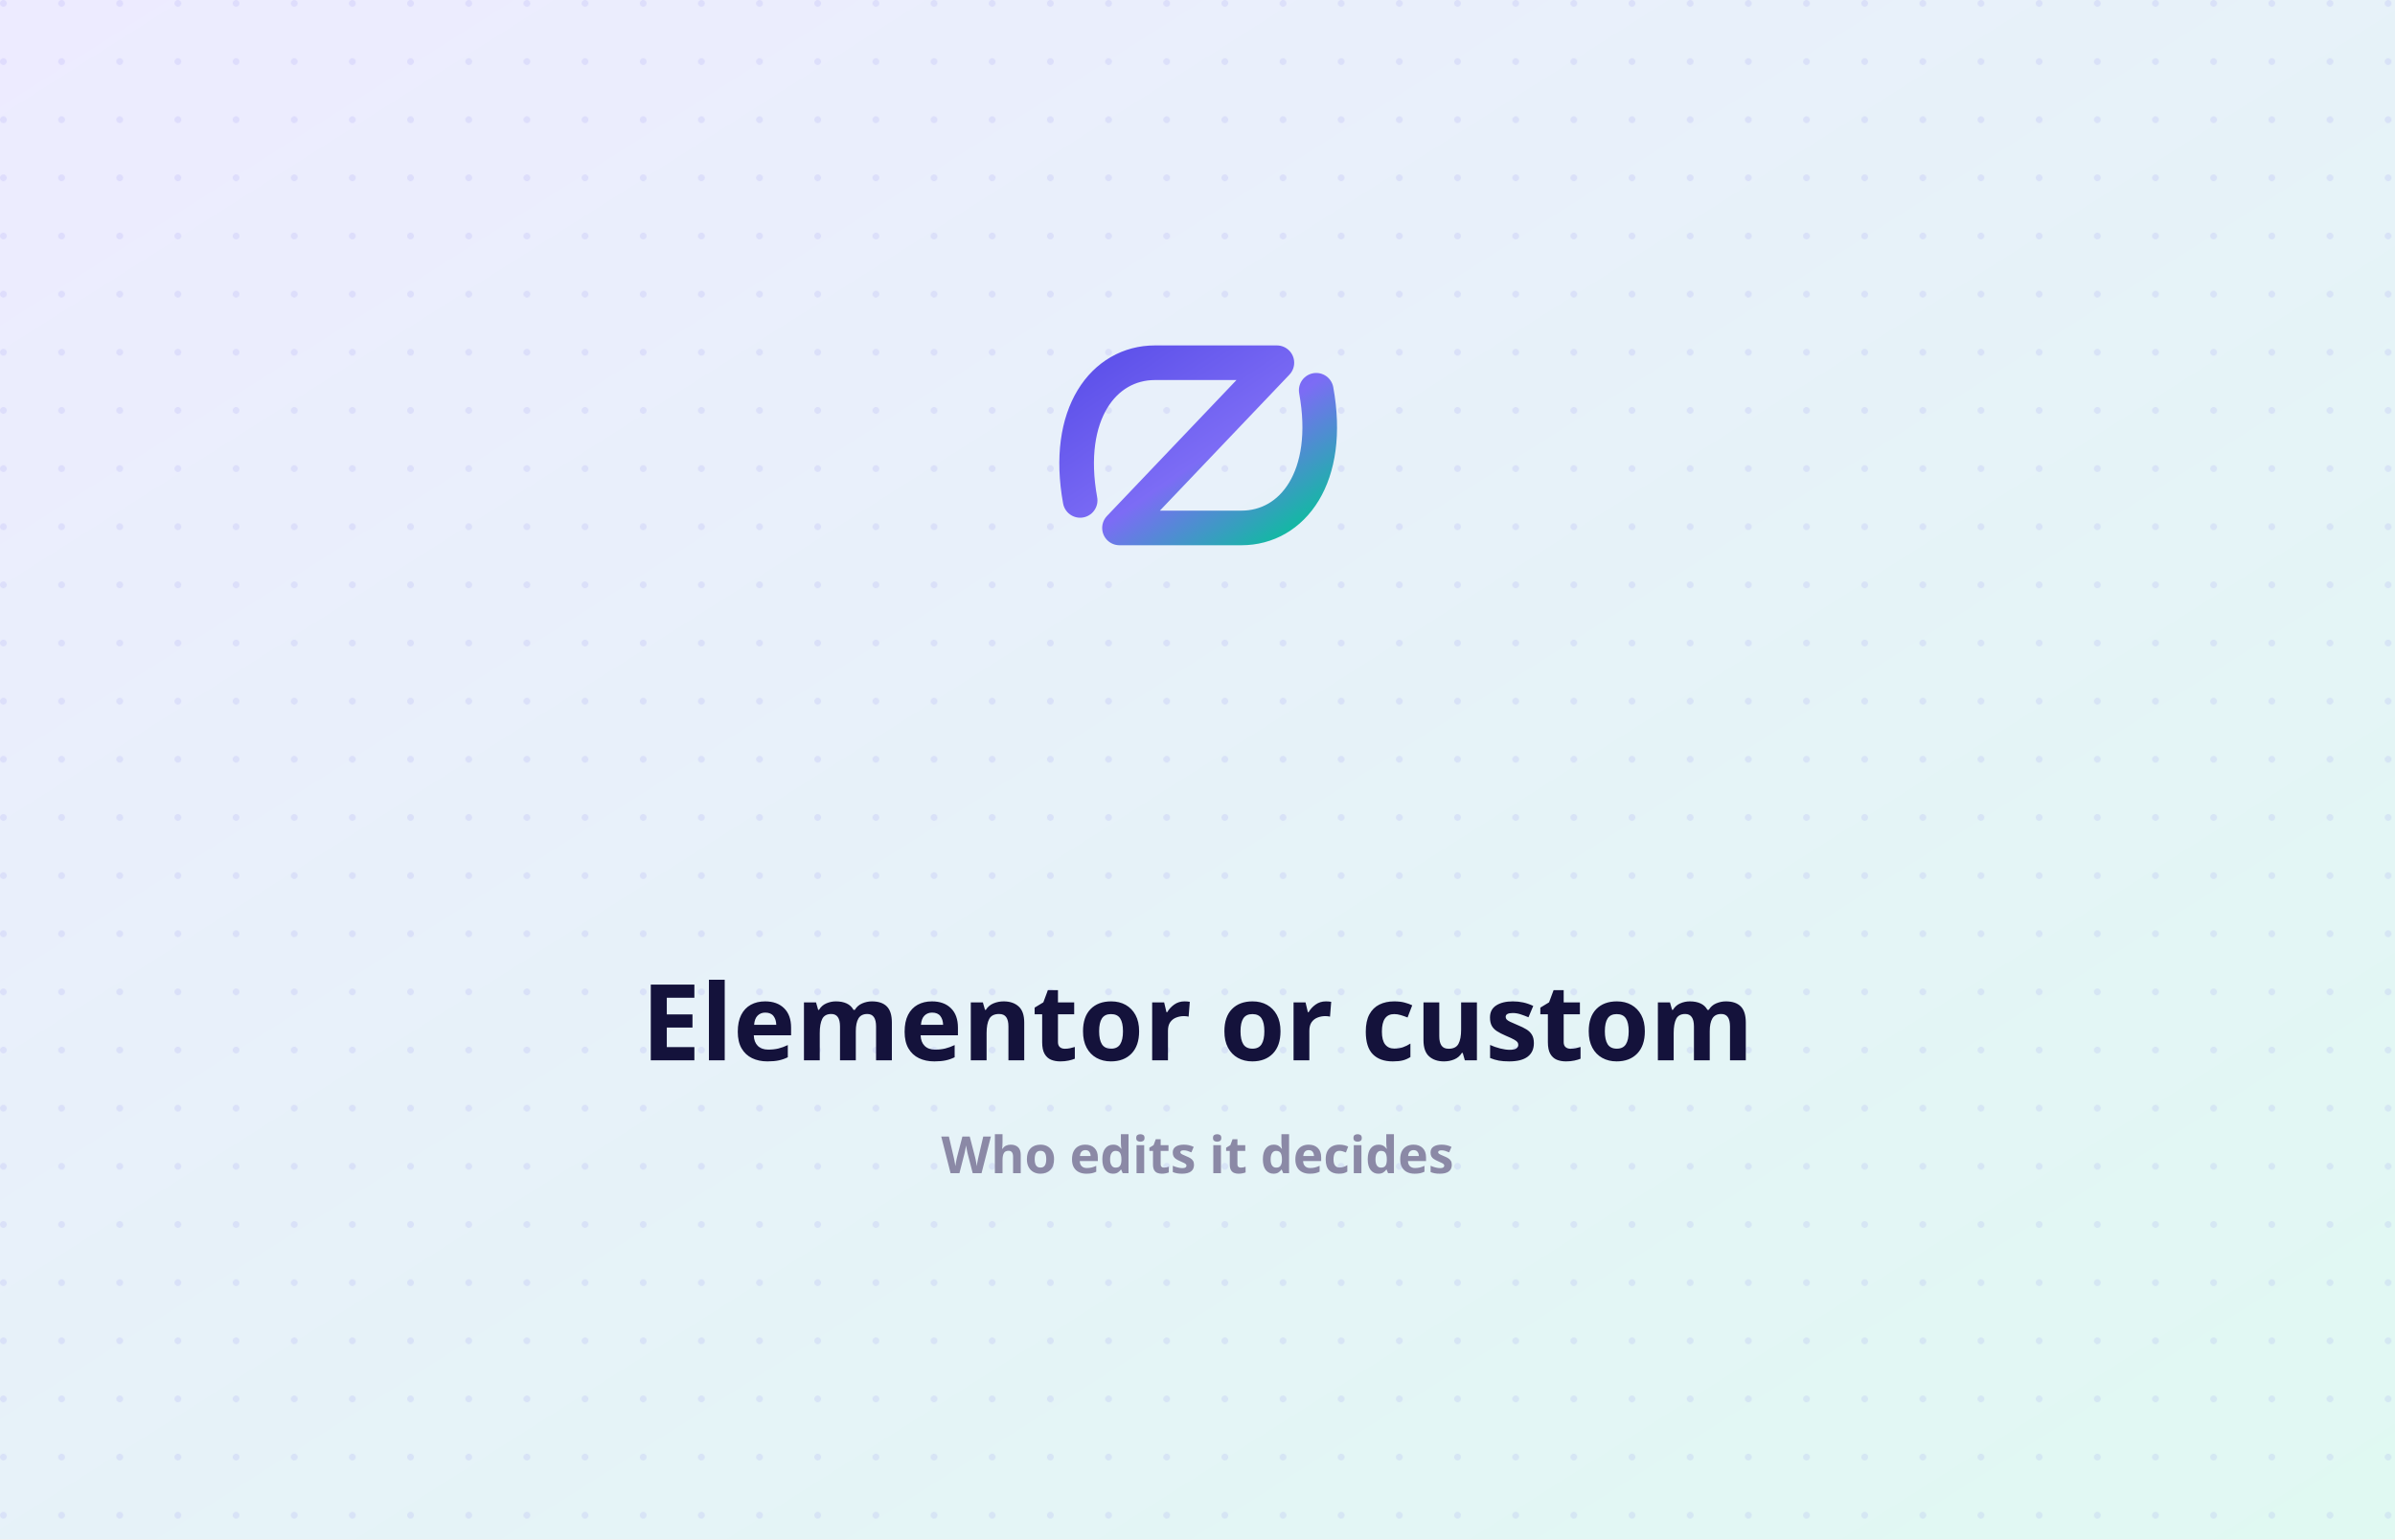
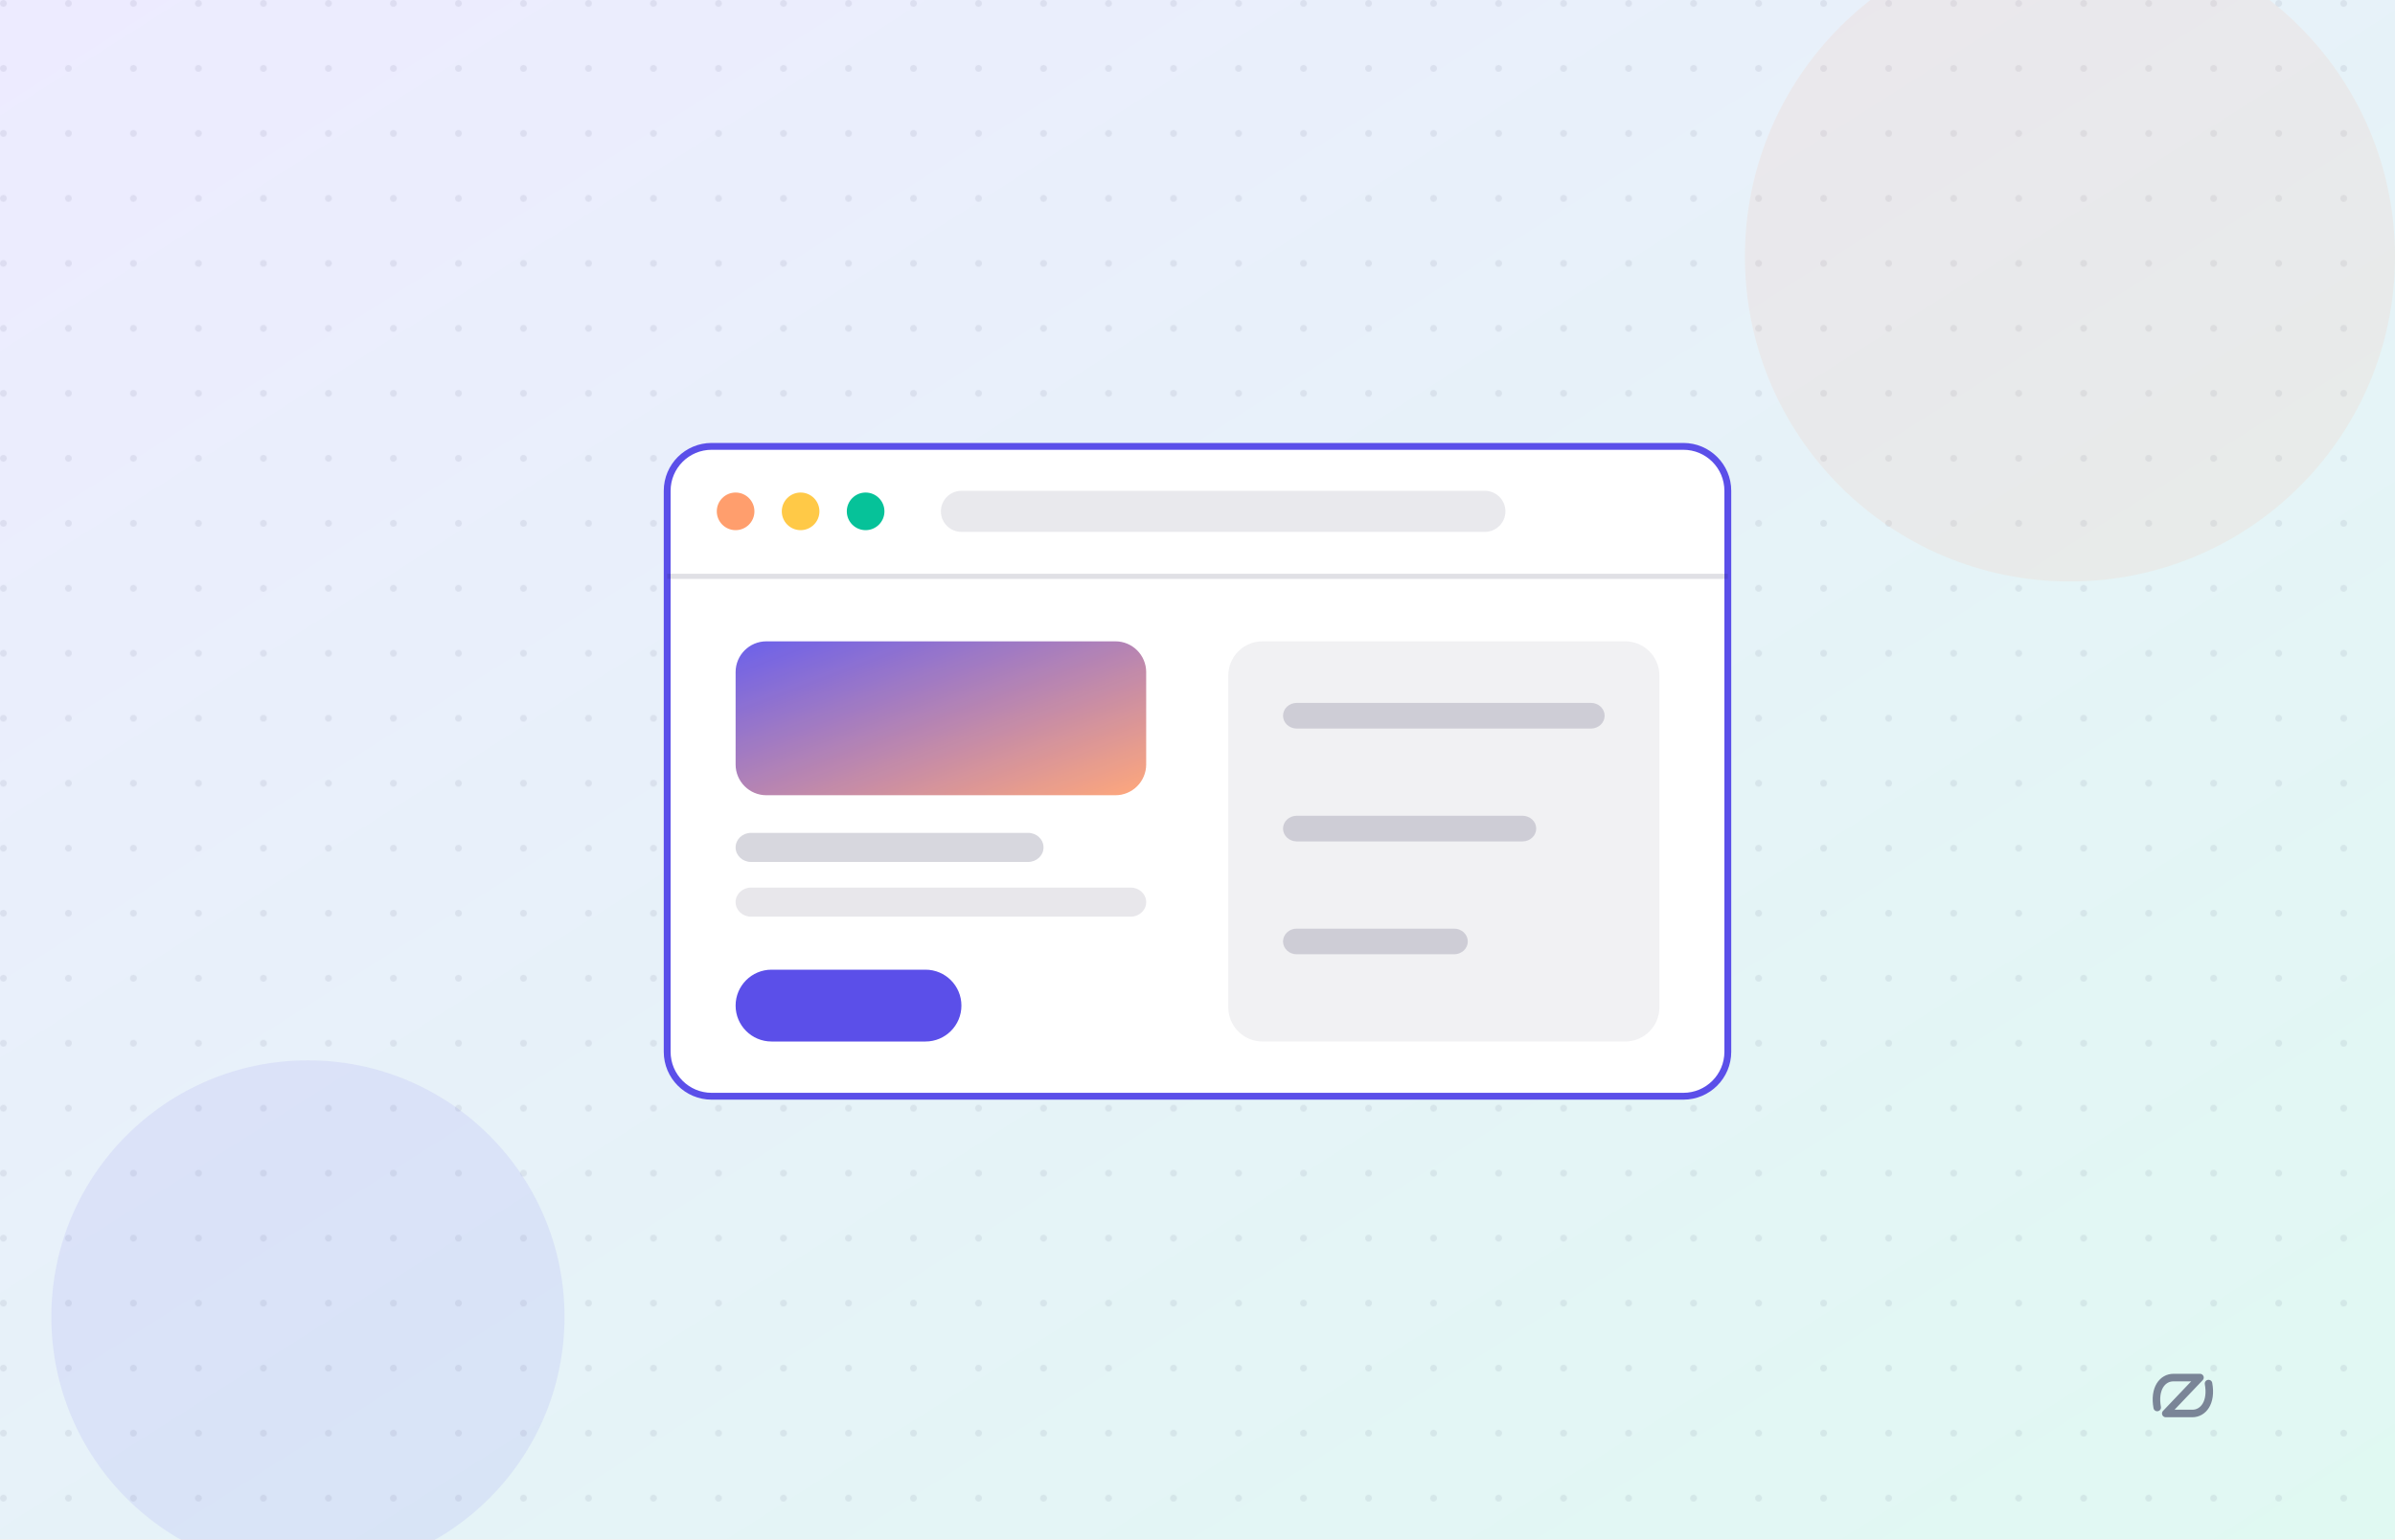
- <svg xmlns="http://www.w3.org/2000/svg" viewBox="0 0 1400 900" width="1400" height="900">
+ <svg xmlns="http://www.w3.org/2000/svg" viewBox="0 0 1400 900" width="1400" height="900" role="img">
  <defs>
    <linearGradient id="bg" x1="0" y1="0" x2="1" y2="1">
      <stop offset="0" stop-color="#EDEBFF" />
      <stop offset="1" stop-color="#E0F9F2" />
    </linearGradient>
-     <linearGradient id="s" x1="0" y1="0" x2="1" y2="1">
-       <stop stop-color="#5B4FE9" />
-       <stop offset=".55" stop-color="#7C6CF5" />
-       <stop offset="1" stop-color="#06C299" />
+     <linearGradient id="g1" x1="0" y1="0" x2="1" y2="1">
+       <stop offset="0" stop-color="#5B4FE9" />
+       <stop offset="1" stop-color="#FF9E6D" />
    </linearGradient>
-     <pattern id="d" width="34" height="34" patternUnits="userSpaceOnUse">
-       <circle cx="2" cy="2" r="2" fill="#5B4FE9" opacity=".10" />
+     <pattern id="dots" width="38" height="38" patternUnits="userSpaceOnUse">
+       <circle cx="2" cy="2" r="2" fill="#14123B" opacity=".07" />
    </pattern>
  </defs>
  <rect width="1400" height="900" fill="url(#bg)" />
-   <rect width="1400" height="900" fill="url(#d)" />
-   <g transform="translate(590 150) scale(4.6)">
-     <path d="M9 31C7 20 12 13.5 18.5 13.5H34L14 34.5H29.5C36 34.5 41 28 39 17" fill="none" stroke="url(#s)" stroke-width="4.4" stroke-linecap="round" stroke-linejoin="round" />
+   <rect width="1400" height="900" fill="url(#dots)" />
+   <circle cx="1210" cy="150" r="190" fill="#FF9E6D" opacity=".10" />
+   <circle cx="180" cy="770" r="150" fill="#5B4FE9" opacity=".09" />
+   <g transform="translate(350 215)">
+     <rect x="40" y="46" width="620" height="380" rx="26" fill="#fff" stroke="#5B4FE9" stroke-width="4" />
+     <path d="M40 122h620" stroke="rgba(20,18,59,0.13)" stroke-width="3" />
+     <circle cx="80" cy="84" r="11" fill="#FF9E6D" />
+     <circle cx="118" cy="84" r="11" fill="#FFC947" />
+     <circle cx="156" cy="84" r="11" fill="#06C299" />
+     <rect x="200" y="72" width="330" height="24" rx="12" fill="rgba(20,18,59,0.09)" />
+     <rect x="80" y="160" width="240" height="90" rx="18" fill="url(#g1)" opacity=".9" />
+     <rect x="80" y="272" width="180" height="17" rx="9" fill="rgba(20,18,59,0.17)" />
+     <rect x="80" y="304" width="240" height="17" rx="9" fill="rgba(20,18,59,0.1)" />
+     <rect x="80" y="352" width="132" height="42" rx="21" fill="#5B4FE9" />
+     <rect x="368" y="160" width="252" height="234" rx="20" fill="rgba(20,18,59,0.06)" />
+     <rect x="400" y="196" width="188" height="15" rx="8" fill="rgba(20,18,59,0.16)" />
+     <rect x="400" y="262" width="148" height="15" rx="8" fill="rgba(20,18,59,0.16)" />
+     <rect x="400" y="328" width="108" height="15" rx="8" fill="rgba(20,18,59,0.16)" />
  </g>
-   <text x="700" y="620" text-anchor="middle" font-family="Sora, Segoe UI, sans-serif" font-weight="800" font-size="62" fill="#14123B">Elementor or custom</text>
-   <text x="700" y="686" text-anchor="middle" font-family="Manrope, Segoe UI, sans-serif" font-weight="600" font-size="30" fill="#8B89A6">Who edits it decides</text>
+   <g transform="translate(1252 792)" opacity=".5">
+     <path d="M9 31C7 20 12 13.5 18.5 13.5H34L14 34.5H29.5C36 34.5 41 28 39 17" fill="none" stroke="#14123B" stroke-width="4.4" stroke-linecap="round" stroke-linejoin="round" />
+   </g>
</svg>
